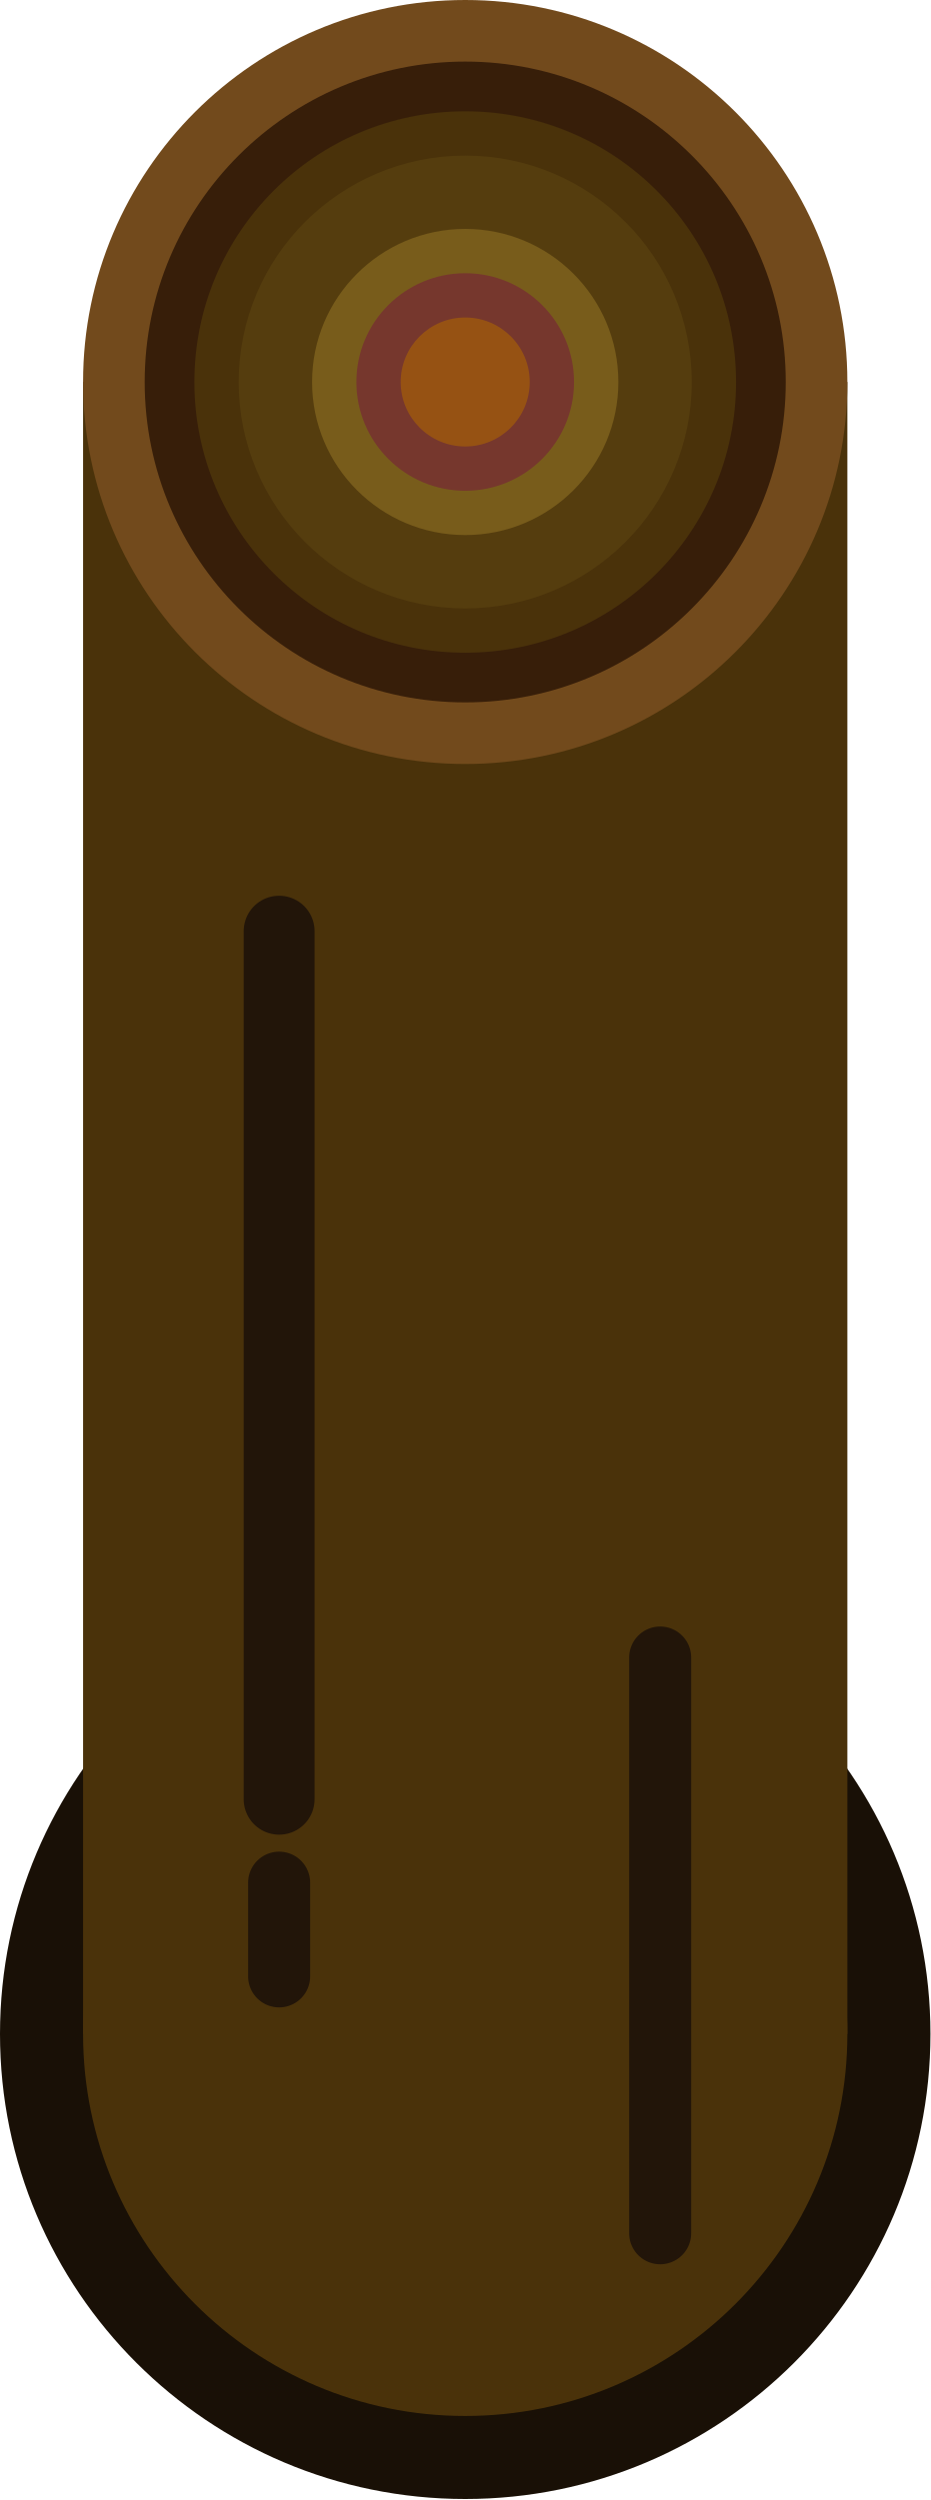
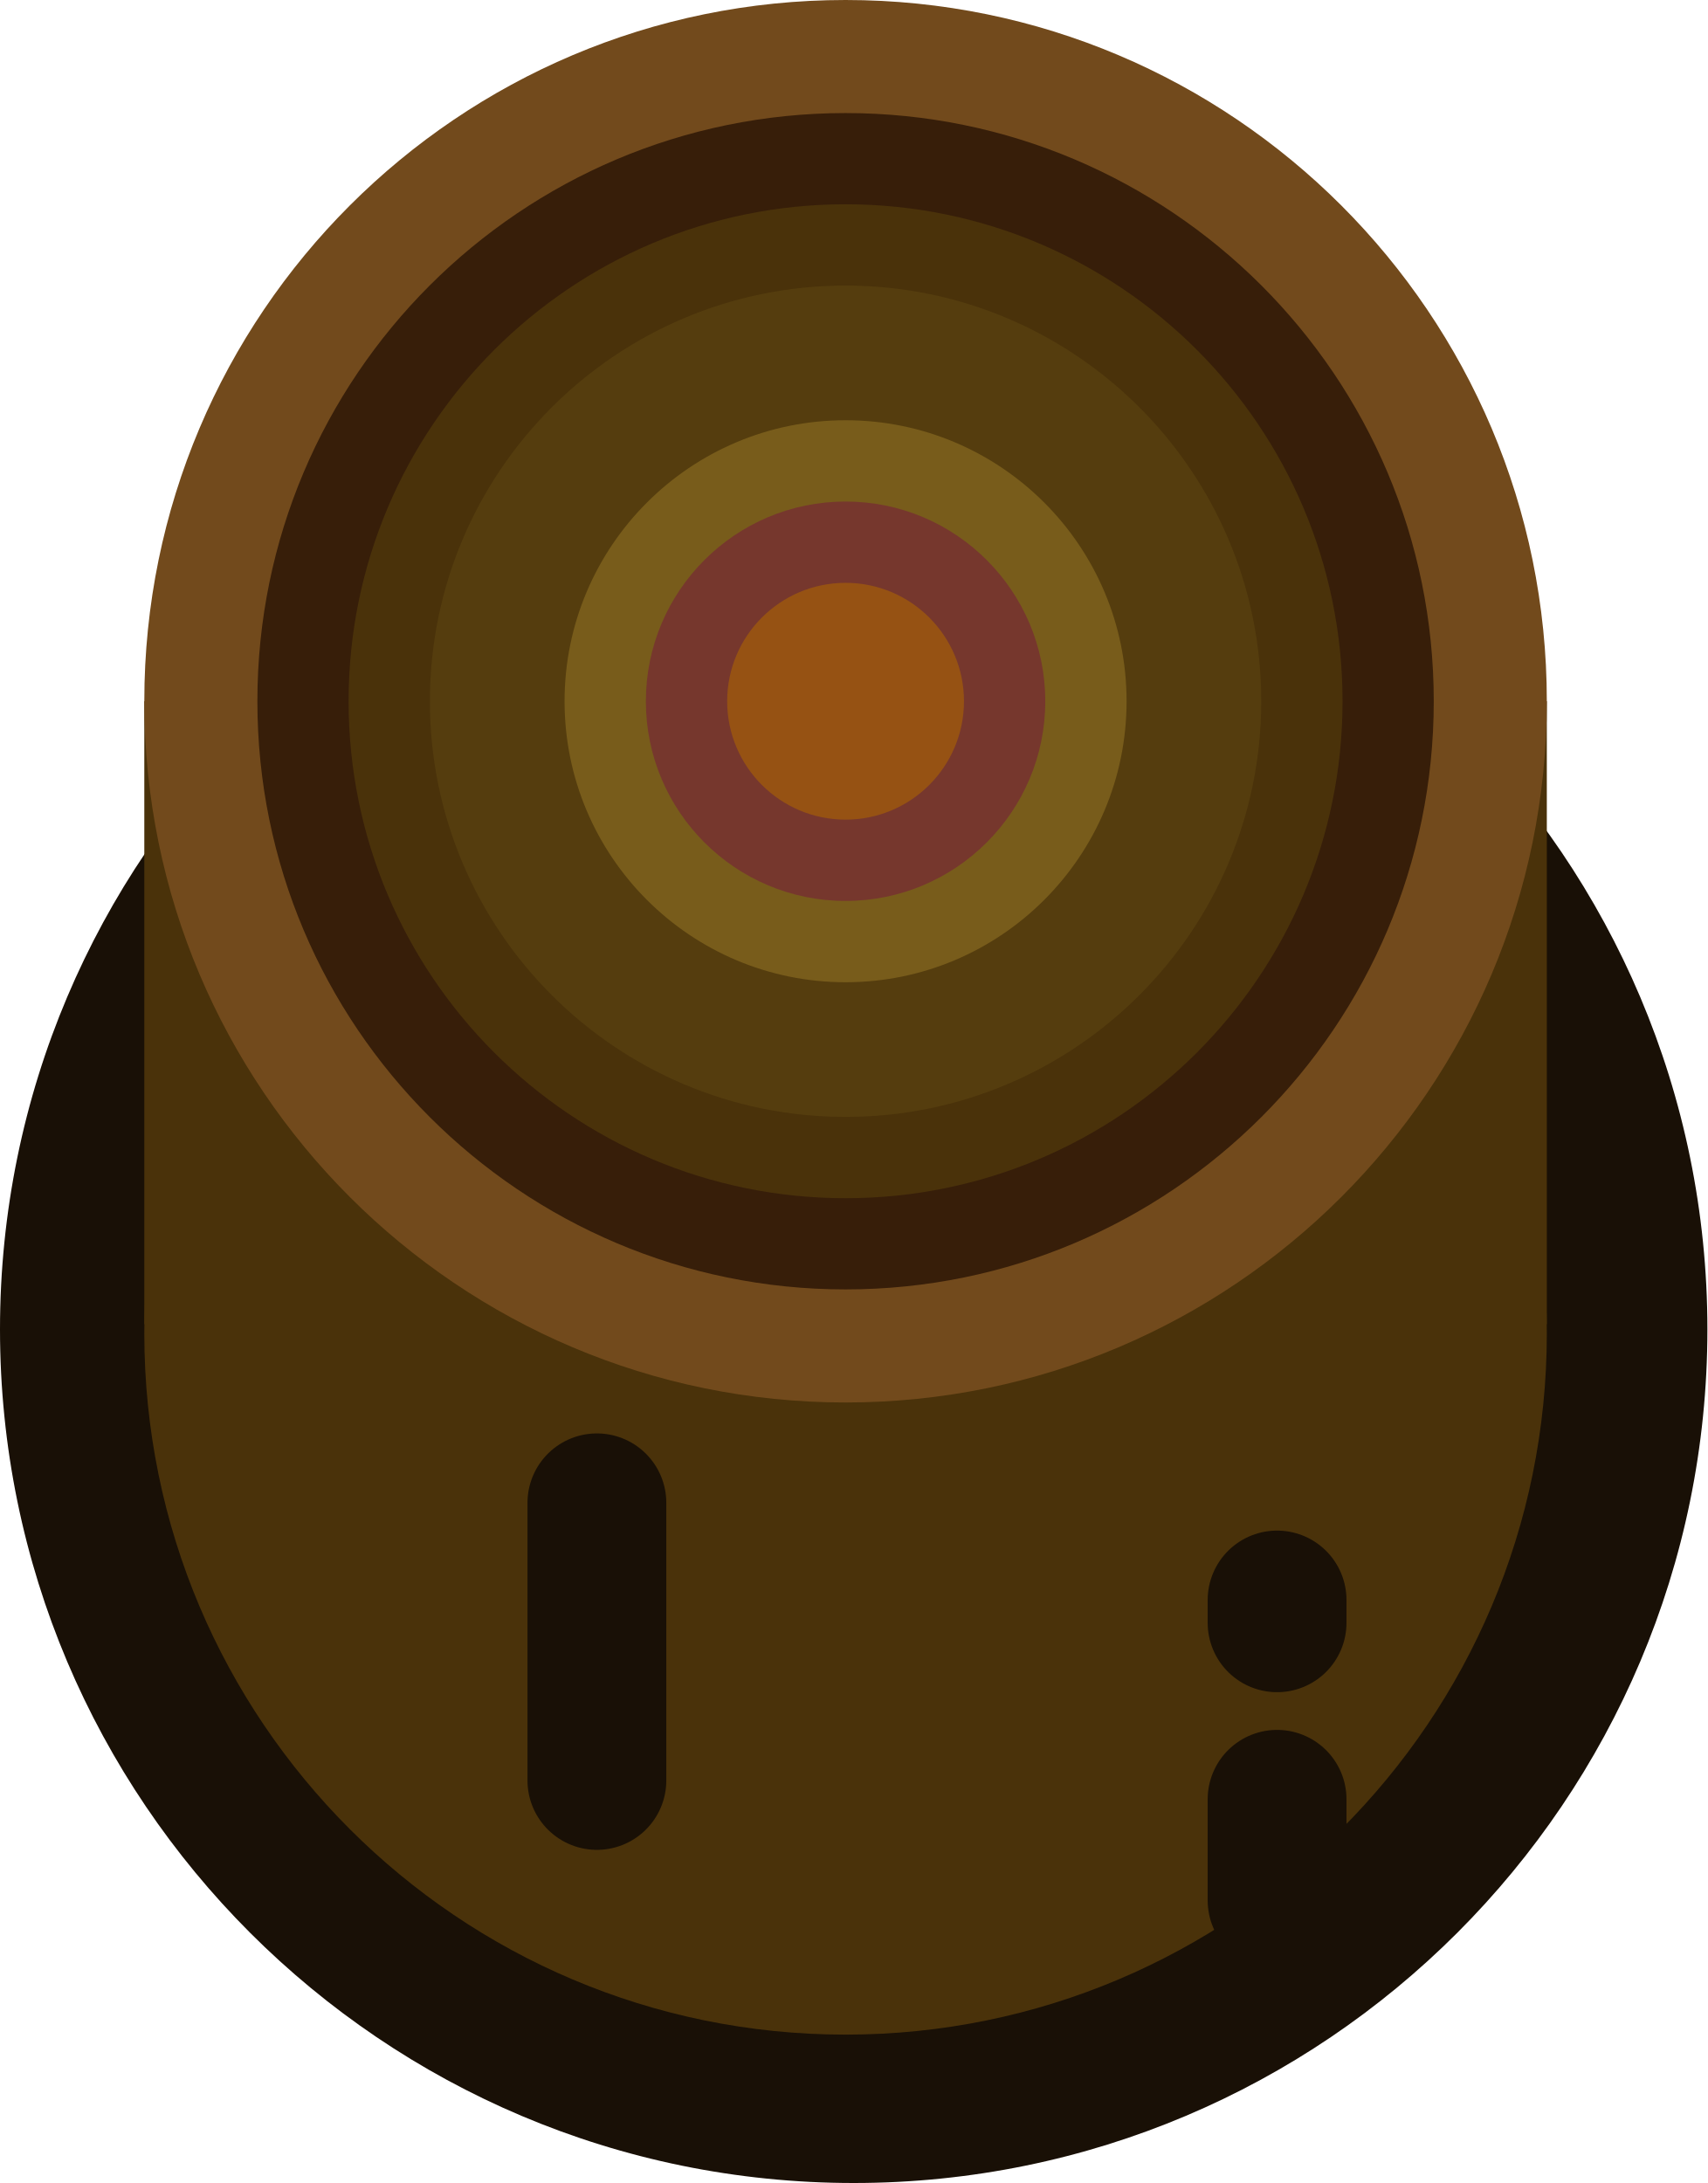
- <svg xmlns="http://www.w3.org/2000/svg" style="isolation:isolate" viewBox="108.5 271.875 105 282.125" width="105" height="282.125">
+ <svg xmlns="http://www.w3.org/2000/svg" style="isolation:isolate" viewBox="22 333.736 123 157.264" width="123" height="157.264">
  <g id="tree">
-     <path d=" M 108.5 501.5 C 108.5 472.524 132.024 449 161 449 C 189.976 449 213.5 472.524 213.5 501.5 C 213.5 530.476 189.976 554 161 554 C 132.024 554 108.5 530.476 108.5 501.5 Z " fill="rgb(25,16,6)" />
-     <path d=" M 117.875 501.5 C 117.875 477.699 137.199 458.375 161 458.375 C 184.801 458.375 204.125 477.699 204.125 501.5 C 204.125 525.301 184.801 544.625 161 544.625 C 137.199 544.625 117.875 525.301 117.875 501.5 Z " fill="rgb(74,50,10)" />
-     <rect x="117.875" y="315" width="86.25" height="186.5" transform="matrix(1,0,0,1,0,0)" fill="rgb(74,50,10)" />
-     <path d=" M 117.875 315 C 117.875 291.199 137.199 271.875 161 271.875 C 184.801 271.875 204.125 291.199 204.125 315 C 204.125 338.801 184.801 358.125 161 358.125 C 137.199 358.125 117.875 338.801 117.875 315 Z " fill="rgb(114,74,28)" />
-     <path d=" M 124.828 315 C 124.828 295.036 141.036 278.828 161 278.828 C 180.964 278.828 197.172 295.036 197.172 315 C 197.172 334.964 180.964 351.172 161 351.172 C 141.036 351.172 124.828 334.964 124.828 315 Z " fill="rgb(55,30,9)" />
-     <path d=" M 130.437 315 C 130.437 298.132 144.132 284.438 161 284.438 C 177.868 284.438 191.563 298.132 191.563 315 C 191.563 331.868 177.868 345.563 161 345.563 C 144.132 345.563 130.438 331.868 130.437 315 Z " fill="rgb(74,50,10)" />
-     <path d=" M 135.437 315 C 135.437 300.892 146.892 289.438 161 289.438 C 175.108 289.438 186.563 300.892 186.563 315 C 186.563 329.108 175.108 340.563 161 340.563 C 146.892 340.563 135.437 329.108 135.437 315 Z " fill="rgb(85,61,14)" />
-     <path d=" M 143.719 315 C 143.719 305.462 151.462 297.719 161 297.719 C 170.538 297.719 178.281 305.462 178.281 315 C 178.281 324.538 170.538 332.281 161 332.281 C 151.462 332.281 143.719 324.538 143.719 315 Z " fill="rgb(120,92,27)" />
-     <path d=" M 148.719 315 C 148.719 308.222 154.222 302.719 161 302.719 C 167.778 302.719 173.281 308.222 173.281 315 C 173.281 321.778 167.778 327.281 161 327.281 C 154.222 327.281 148.719 321.778 148.719 315 Z " fill="rgb(118,55,45)" />
-     <path d=" M 153.719 315 C 153.719 310.981 156.981 307.719 161 307.719 C 165.019 307.719 168.281 310.981 168.281 315 C 168.281 319.019 165.019 322.281 161 322.281 C 156.981 322.281 153.719 319.019 153.719 315 Z " fill="rgb(150,82,19)" />
-     <line x1="140" y1="377" x2="140" y2="475" vector-effect="non-scaling-stroke" stroke-width="8" stroke="rgb(34,21,9)" stroke-linejoin="miter" stroke-linecap="round" stroke-miterlimit="3" />
-     <line x1="183" y1="459" x2="183" y2="524" vector-effect="non-scaling-stroke" stroke-width="7" stroke="rgb(34,21,9)" stroke-linejoin="miter" stroke-linecap="round" stroke-miterlimit="3" />
-     <line x1="140" y1="484.417" x2="140" y2="495" vector-effect="non-scaling-stroke" stroke-width="7" stroke="rgb(34,21,9)" stroke-linejoin="miter" stroke-linecap="round" stroke-miterlimit="3" />
+     <g id="tree">
+       <path d=" M 22 429.5 C 22 395.557 49.557 368 83.5 368 C 117.443 368 145 395.557 145 429.5 C 145 463.443 117.443 491 83.5 491 C 49.557 491 22 463.443 22 429.5 Z " fill="rgb(25,16,6)" />
+       <path d=" M 32.396 429.793 C 32.396 401.911 55.033 379.275 82.914 379.275 C 110.796 379.275 133.432 401.911 133.432 429.793 C 133.432 457.674 110.796 480.311 82.914 480.311 C 55.033 480.311 32.396 457.674 32.396 429.793 Z " fill="rgb(74,50,10)" />
+       <rect x="32.396" y="384.254" width="101.036" height="44.88" transform="matrix(1,0,0,1,0,0)" fill="rgb(74,50,10)" />
+       <path d=" M 32.396 384.254 C 32.396 356.372 55.033 333.736 82.914 333.736 C 110.796 333.736 133.432 356.372 133.432 384.254 C 133.432 412.135 110.796 434.771 82.914 434.771 C 55.033 434.771 32.396 412.135 32.396 384.254 Z " fill="rgb(114,74,28)" />
+       <path d=" M 40.542 384.254 C 40.542 360.867 59.528 341.881 82.914 341.881 C 106.3 341.881 125.287 360.867 125.287 384.254 C 125.287 407.64 106.3 426.626 82.914 426.626 C 59.528 426.626 40.542 407.64 40.542 384.254 Z " fill="rgb(55,30,9)" />
+       <path d=" M 47.113 384.254 C 47.113 364.494 63.155 348.452 82.914 348.452 C 102.674 348.452 118.716 364.494 118.716 384.254 C 118.716 404.013 102.674 420.055 82.914 420.055 C 63.155 420.055 47.113 404.013 47.113 384.254 Z " fill="rgb(74,50,10)" />
+       <path d=" M 52.97 384.254 C 52.97 367.727 66.387 354.309 82.914 354.309 C 99.441 354.309 112.859 367.727 112.859 384.254 C 112.859 400.78 99.441 414.198 82.914 414.198 C 66.387 414.198 52.97 400.78 52.97 384.254 Z " fill="rgb(85,61,14)" />
+       <path d=" M 62.671 384.254 C 62.671 373.081 71.741 364.01 82.914 364.01 C 94.087 364.01 103.158 373.081 103.158 384.254 C 103.158 395.426 94.087 404.497 82.914 404.497 C 71.741 404.497 62.671 395.426 62.671 384.254 Z " fill="rgb(120,92,27)" />
+       <path d=" M 68.528 384.254 C 68.528 376.313 74.974 369.867 82.914 369.867 C 90.854 369.867 97.301 376.313 97.301 384.254 C 97.301 392.194 90.854 398.64 82.914 398.64 C 74.974 398.64 68.528 392.194 68.528 384.254 Z " fill="rgb(118,55,45)" />
+       <path d=" M 74.385 384.254 C 74.385 379.546 78.207 375.724 82.914 375.724 C 87.622 375.724 91.444 379.546 91.444 384.254 C 91.444 388.961 87.622 392.783 82.914 392.783 C 78.207 392.783 74.385 388.961 74.385 384.254 Z " fill="rgb(150,82,19)" />
+     </g>
+     <line x1="65" y1="462" x2="65" y2="442" vector-effect="non-scaling-stroke" stroke-width="10" stroke="rgb(25,16,6)" stroke-linejoin="miter" stroke-linecap="round" stroke-miterlimit="3" />
+     <line x1="114" y1="470.642" x2="114" y2="463.358" vector-effect="non-scaling-stroke" stroke-width="10" stroke="rgb(25,16,6)" stroke-linejoin="miter" stroke-linecap="round" stroke-miterlimit="3" />
+     <line x1="114" y1="450.642" x2="114" y2="449" vector-effect="non-scaling-stroke" stroke-width="10" stroke="rgb(25,16,6)" stroke-linejoin="miter" stroke-linecap="round" stroke-miterlimit="3" />
  </g>
</svg>
